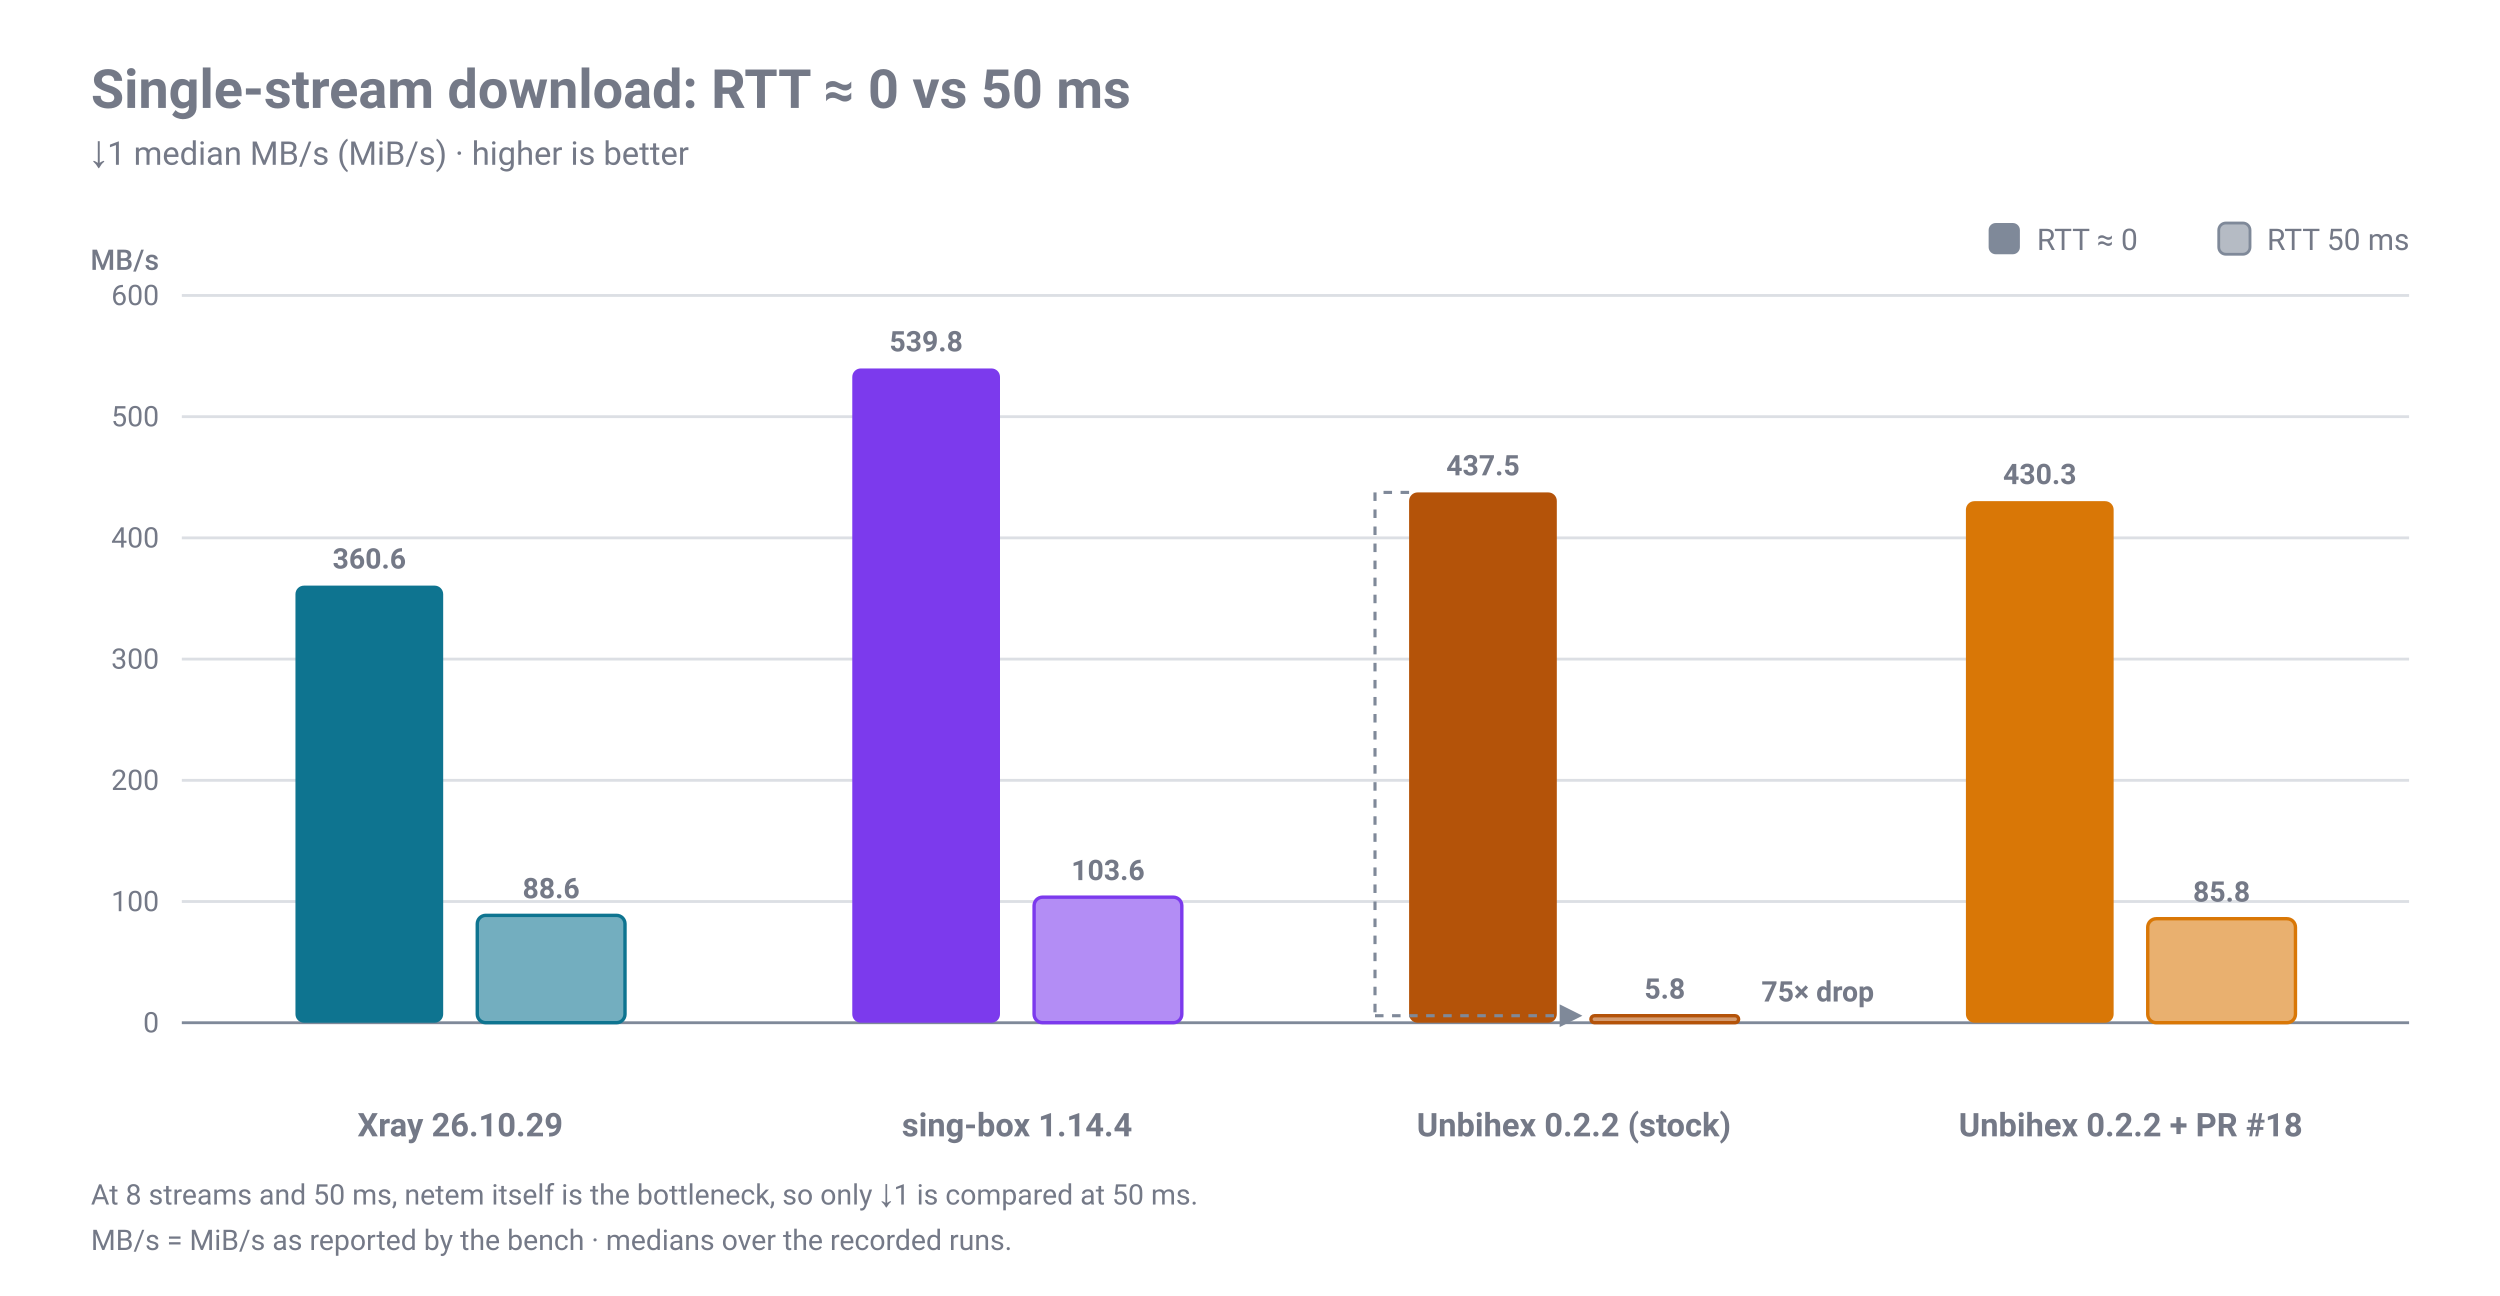
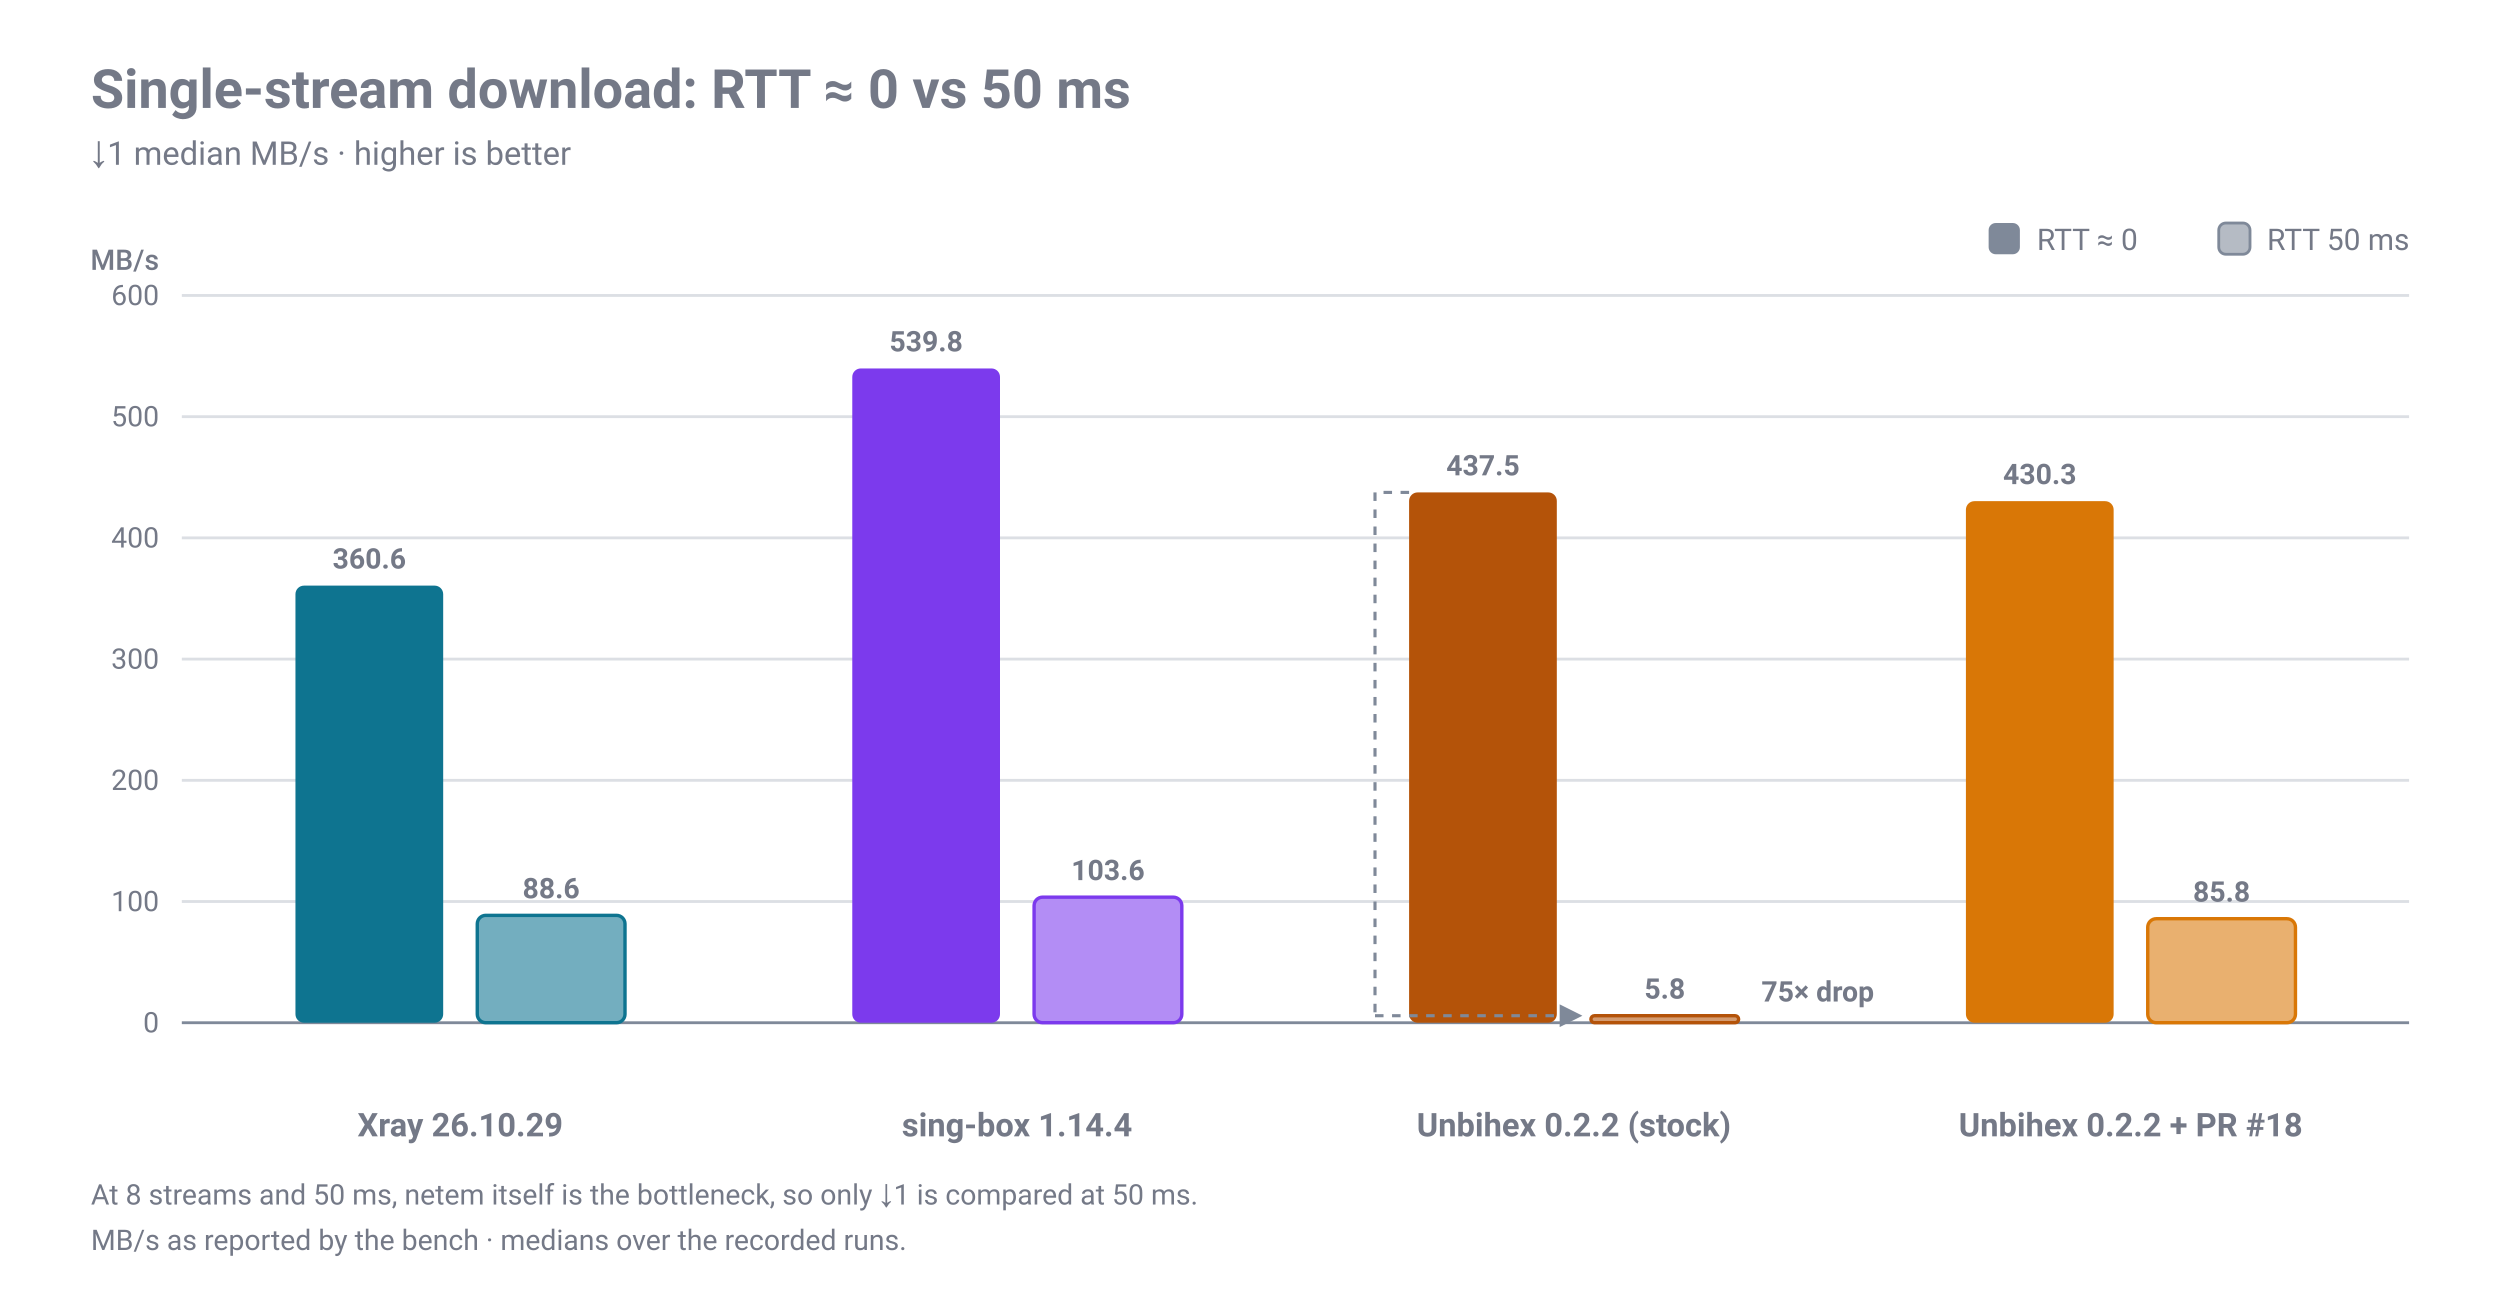
<svg xmlns="http://www.w3.org/2000/svg" viewBox="0 0 880 456" width="100%" role="img" aria-labelledby="chart-title chart-desc" font-family="-apple-system, 'Segoe UI', Roboto, Helvetica, Arial, sans-serif">
  <text x="32" y="38" font-size="19" fill="#747987" font-weight="650">Single-stream download: RTT ≈ 0 vs 50 ms</text>
-   <text x="32" y="58" font-size="11.5" fill="#747987">↓1 median MB/s (MiB/s) · higher is better</text>
+   <text x="32" y="58" font-size="11.5" fill="#747987">↓1 median MB/s · higher is better</text>
  <text x="56" y="95" font-size="10" fill="#747987" text-anchor="end" font-weight="500">MB/s</text>
  <line x1="64" y1="360" x2="848" y2="360" stroke="#7f8999" stroke-width="1" />
  <text x="56" y="363.4" font-size="10" fill="#747987" text-anchor="end">0</text>
  <line x1="64" y1="317.33" x2="848" y2="317.33" stroke="#8a94a4" stroke-width="1" stroke-opacity="0.3" />
  <text x="56" y="320.73" font-size="10" fill="#747987" text-anchor="end">100</text>
  <line x1="64" y1="274.67" x2="848" y2="274.67" stroke="#8a94a4" stroke-width="1" stroke-opacity="0.3" />
  <text x="56" y="278.07" font-size="10" fill="#747987" text-anchor="end">200</text>
  <line x1="64" y1="232" x2="848" y2="232" stroke="#8a94a4" stroke-width="1" stroke-opacity="0.3" />
  <text x="56" y="235.4" font-size="10" fill="#747987" text-anchor="end">300</text>
  <line x1="64" y1="189.33" x2="848" y2="189.33" stroke="#8a94a4" stroke-width="1" stroke-opacity="0.3" />
  <text x="56" y="192.73" font-size="10" fill="#747987" text-anchor="end">400</text>
  <line x1="64" y1="146.67" x2="848" y2="146.67" stroke="#8a94a4" stroke-width="1" stroke-opacity="0.3" />
  <text x="56" y="150.07" font-size="10" fill="#747987" text-anchor="end">500</text>
  <line x1="64" y1="104" x2="848" y2="104" stroke="#8a94a4" stroke-width="1" stroke-opacity="0.3" />
  <text x="56" y="107.4" font-size="10" fill="#747987" text-anchor="end">600</text>
  <rect x="700" y="78.5" width="11" height="11" rx="2.5" fill="#7f8999" />
  <text x="717" y="88" font-size="10.5" fill="#747987">RTT ≈ 0</text>
  <rect x="781" y="78.5" width="11" height="11" rx="2.5" fill="#b5bbc4" stroke="#7f8999" stroke-width="1" />
  <text x="798" y="88" font-size="10.5" fill="#747987">RTT 50 ms</text>
  <rect x="104" y="206.14" width="52" height="153.86" rx="3" fill="#0e7490" />
  <text x="130" y="200.14" font-size="10" fill="#747987" text-anchor="middle" font-weight="600">360.6</text>
  <rect x="168" y="322.2" width="52" height="37.8" rx="3" fill="#73aebf" stroke="#0e7490" stroke-width="1.2" />
  <text x="194" y="316.2" font-size="10" fill="#747987" text-anchor="middle" font-weight="600">88.6</text>
  <text x="162" y="400" font-size="11.5" fill="#747987" text-anchor="middle" font-weight="600">Xray 26.10.29</text>
  <rect x="300" y="129.69" width="52" height="230.31" rx="3" fill="#7c3aed" />
  <text x="326" y="123.69" font-size="10" fill="#747987" text-anchor="middle" font-weight="600">539.8</text>
  <rect x="364" y="315.8" width="52" height="44.2" rx="3" fill="#b38df5" stroke="#7c3aed" stroke-width="1.2" />
  <text x="390" y="309.8" font-size="10" fill="#747987" text-anchor="middle" font-weight="600">103.6</text>
  <text x="358" y="400" font-size="11.5" fill="#747987" text-anchor="middle" font-weight="600">sing-box 1.14.4</text>
  <rect x="496" y="173.33" width="52" height="186.67" rx="3" fill="#b45309" />
  <text x="522" y="167.33" font-size="10" fill="#747987" text-anchor="middle" font-weight="600">437.5</text>
  <rect x="560" y="357.53" width="52" height="2.47" rx="1.24" fill="#d49b70" stroke="#b45309" stroke-width="1.2" />
  <text x="586" y="351.53" font-size="10" fill="#747987" text-anchor="middle" font-weight="600">5.8</text>
  <text x="554" y="400" font-size="11.5" fill="#747987" text-anchor="middle" font-weight="600">Unbihex 0.2.2 (stock)</text>
  <rect x="692" y="176.41" width="52" height="183.59" rx="3" fill="#d97706" />
  <text x="718" y="170.41" font-size="10" fill="#747987" text-anchor="middle" font-weight="600">430.3</text>
  <rect x="756" y="323.39" width="52" height="36.61" rx="3" fill="#e9b06f" stroke="#d97706" stroke-width="1.2" />
  <text x="782" y="317.39" font-size="10" fill="#747987" text-anchor="middle" font-weight="600">85.8</text>
  <text x="750" y="400" font-size="11.5" fill="#747987" text-anchor="middle" font-weight="600">Unbihex 0.2.2 + PR #18</text>
  <line x1="496" y1="173.33" x2="484" y2="173.33" stroke="#7f8999" stroke-width="1.1" stroke-dasharray="3 3" />
  <line x1="484" y1="173.33" x2="484" y2="357.53" stroke="#7f8999" stroke-width="1.1" stroke-dasharray="3 3" />
  <line x1="484" y1="357.53" x2="551" y2="357.53" stroke="#7f8999" stroke-width="1.1" stroke-dasharray="3 3" />
  <polygon points="557,357.53 549,353.53 549,361.53" fill="#7f8999" />
  <text x="620" y="352.53" font-size="10" fill="#747987" font-weight="600">75× drop</text>
  <text x="32" y="424" font-size="10" fill="#747987">At 8 streams and 50 ms, netem itself is the bottleneck, so only ↓1 is compared at 50 ms.</text>
-   <text x="32" y="440" font-size="10" fill="#747987">MB/s = MiB/s as reported by the bench · medians over the recorded runs.</text>
+   <text x="32" y="440" font-size="10" fill="#747987">MB/s as reported by the bench · medians over the recorded runs.</text>
</svg>
